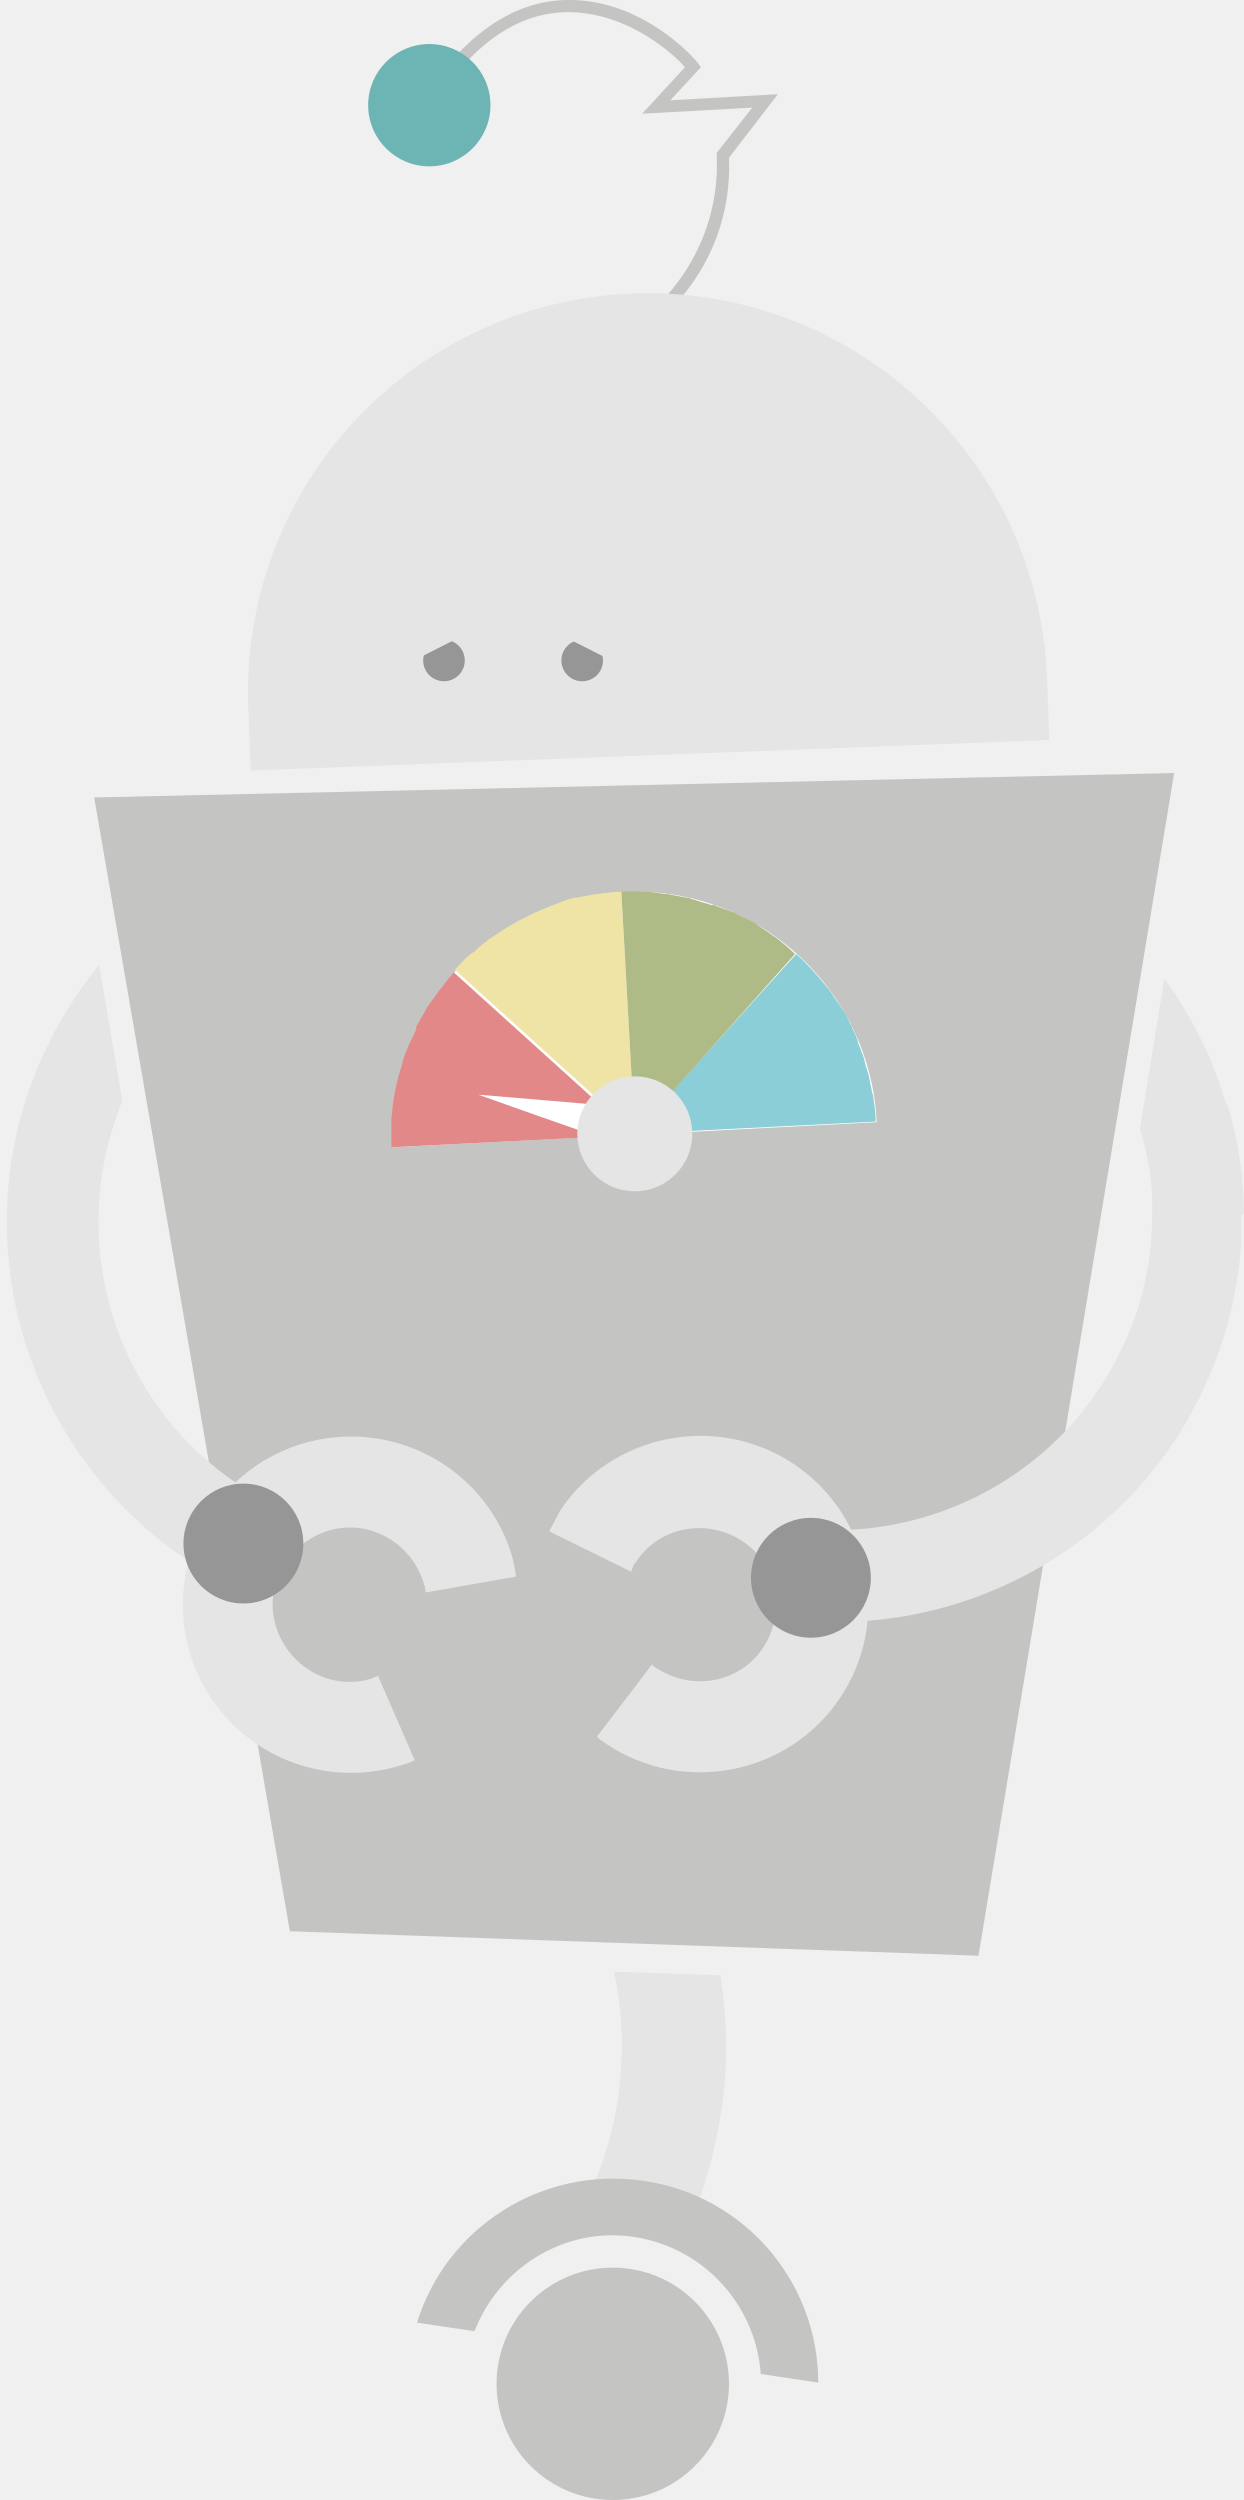
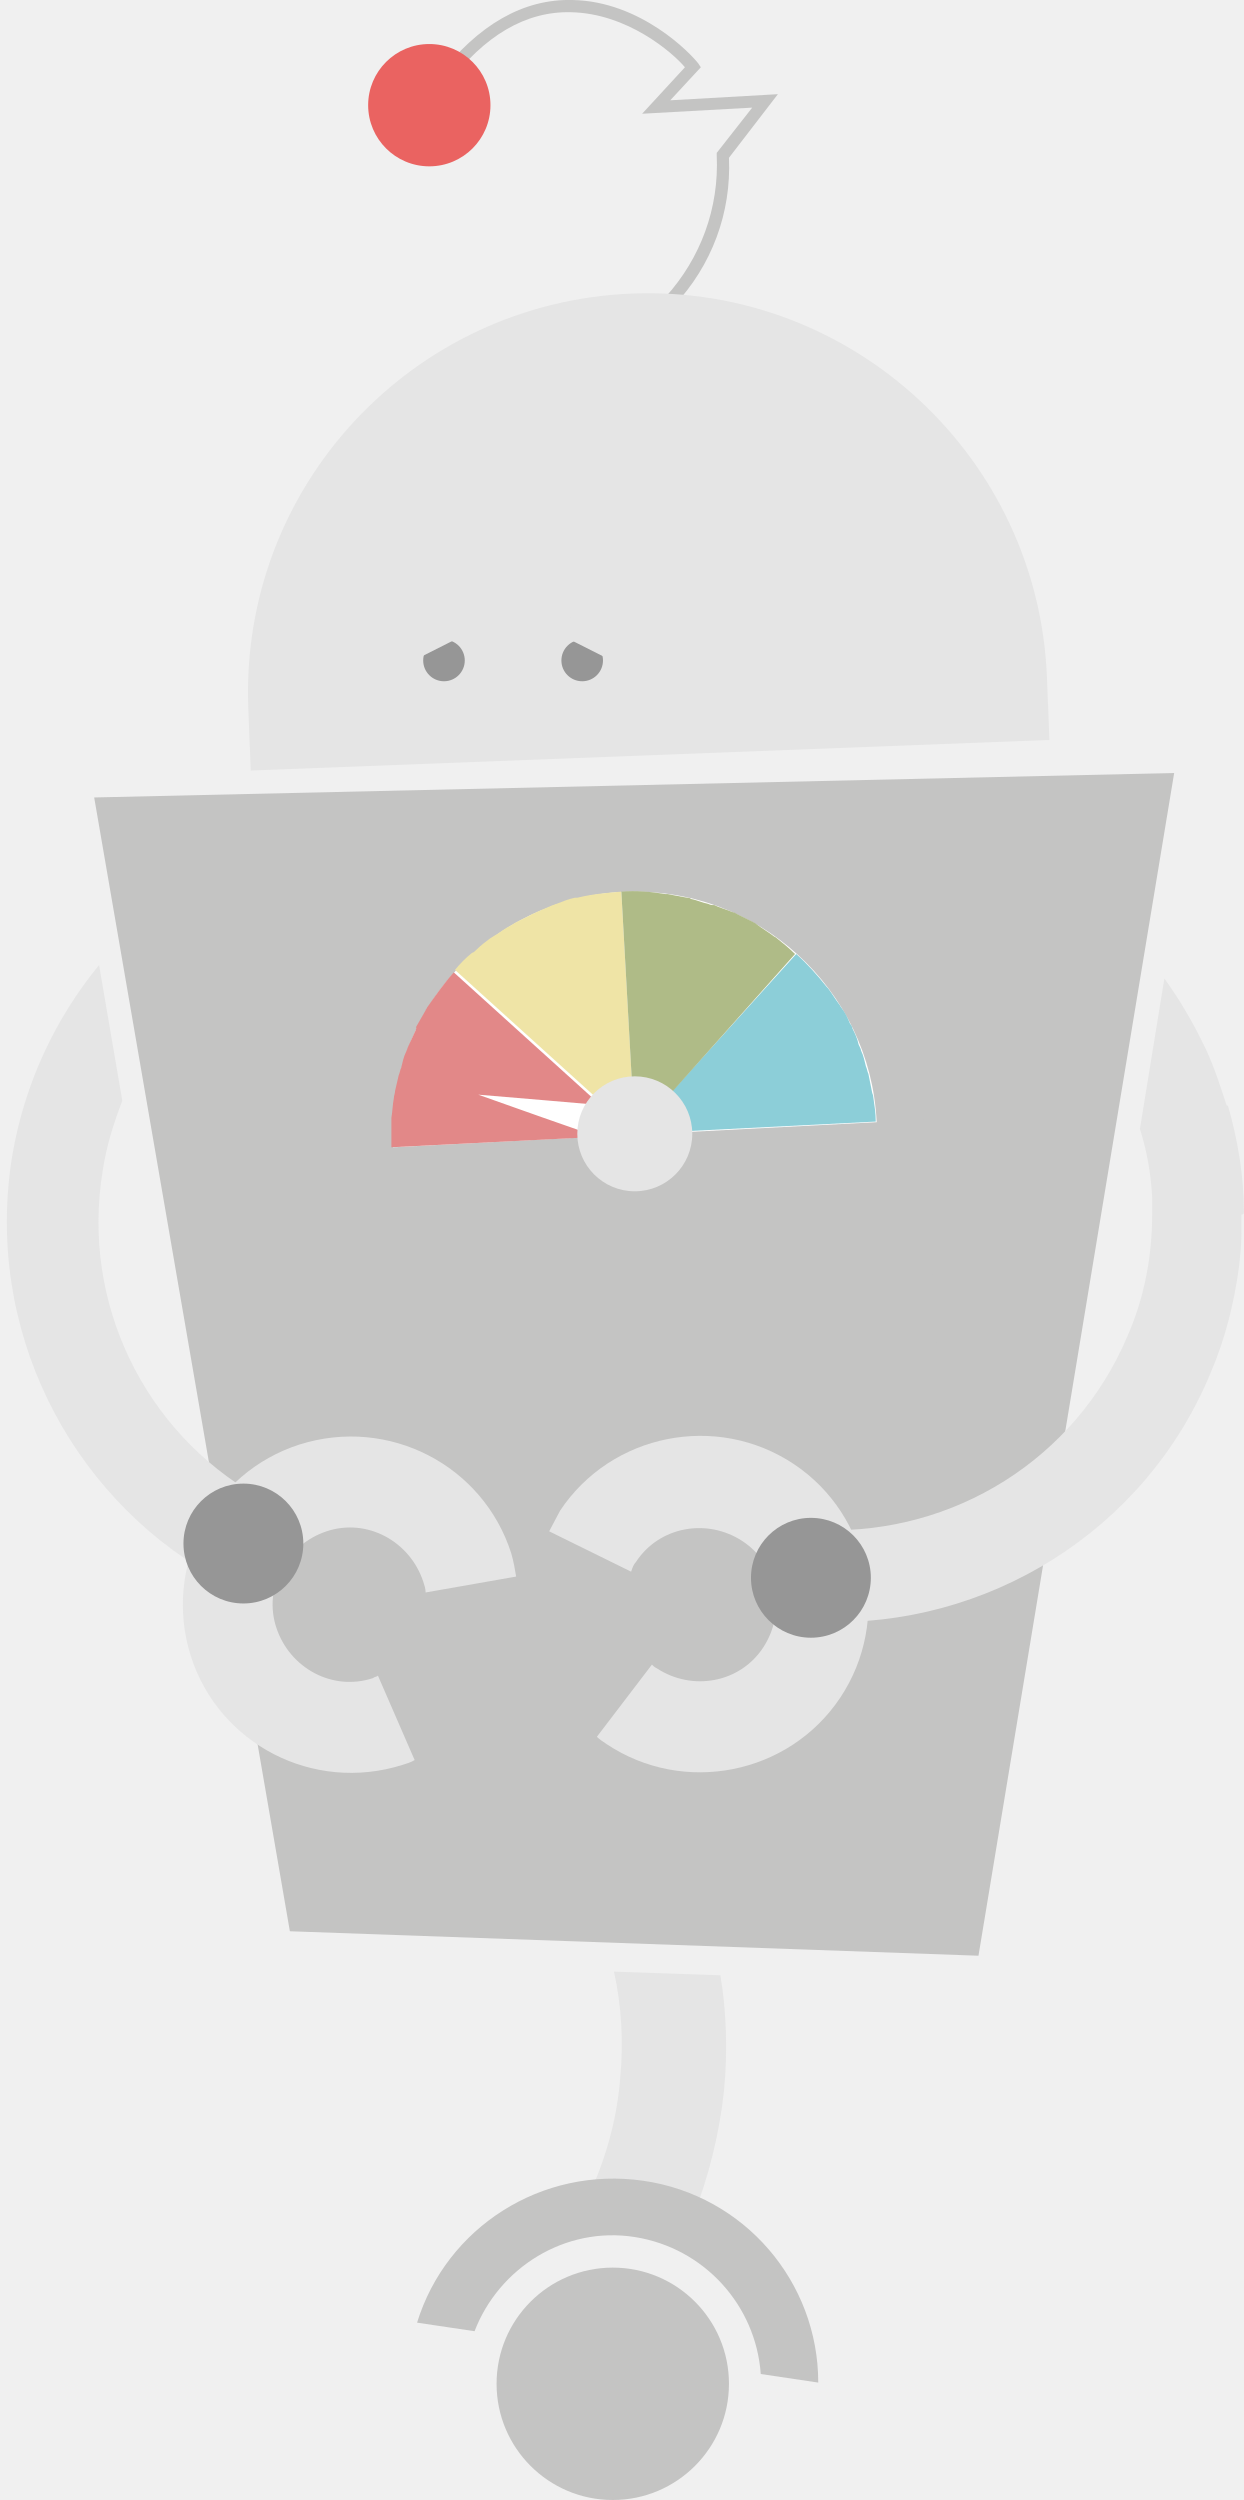
<svg xmlns="http://www.w3.org/2000/svg" id="robot-sad" class="robot-sad" width="101.7" height="204.4" viewBox="0 0 101.7 204.4" aria-hidden="true">
-   <style>.sad0{fill:none;stroke:#c4c4c3;stroke-miterlimit:10}.sad1{fill:#c4c4c3}.sad2{fill:#39c3de}.sad3{fill:none;stroke:#e5e5e5;stroke-width:4;stroke-miterlimit:10}.sad4{fill:#FFF}.sad5{fill:#e5e5e5}.sad6{fill:#969696}.sad7{fill:none;stroke:#f3b71b;stroke-miterlimit:10}.sad8{fill:#7fafb5}.sad9{fill:#e28888}.sad10{fill:#efe4a6}.sad11{fill:#8cced8}.sad12{fill:#afbb87}.sad13{fill:#6db4b5}</style>
+   <style>.sad0{fill:none;stroke:#c4c4c3;stroke-miterlimit:10}.sad1{fill:#c4c4c3}.sad2{fill:#39c3de}.sad3{fill:none;stroke:#e5e5e5;stroke-width:4;stroke-miterlimit:10}.sad4{fill:#FFF}.sad5{fill:#e5e5e5}.sad6{fill:#969696}.sad7{fill:none;stroke:#f3b71b;stroke-miterlimit:10}.sad8{fill:#7fafb5}.sad9{fill:#e28888}.sad10{fill:#efe4a6}.sad11{fill:#8cced8}.sad12{fill:#afbb87}.sad13{fill:#ea6361}</style>
  <path class="sad1" d="M55.1 25l-.7-.7c2.9-3.2 4.4-7.3 4.2-11.6v-.2l2.9-3.7-9 .5L56 5.5c-1-1.2-4.7-4.4-9.3-4.5-3.7-.1-7.1 1.9-10.1 5.9l-.8-.6c3.3-4.3 7-6.4 11-6.3 5.6.1 9.7 4.4 10.3 5.2l.2.3-2.5 2.7 8.8-.5-4 5.2c.2 4.5-1.4 8.8-4.5 12.1z" />
  <circle class="sad2" cx="184.2" cy="25.5" r="5" />
  <path class="sad3" d="M199.4 167.8l1.2 32.4" />
  <circle class="sad1" cx="200.6" cy="200.2" r="12" />
  <circle class="sad4" cx="200.6" cy="200.2" r="7.5" />
  <circle class="sad1" cx="200.6" cy="200.2" r="2" />
  <path class="sad5" d="M206 38.3c-18 0-32.7 14.6-32.7 32.7v5h65.3v-5c.1-18.1-14.5-32.7-32.6-32.7z" />
  <circle class="sad2" cx="190.3" cy="70.9" r="1.7" />
  <circle class="sad2" cx="201.7" cy="70.9" r="1.7" />
  <path class="sad5" d="M200.887 66.948l5 2.524-.947 1.874-5-2.523zM192.092 68.838l-5 2.524-.946-1.875 5-2.524z" />
  <path class="sad1" d="M237.1 172h-67.4l-12.9-96h93.3z" />
  <path class="sad5" d="M232.9 145.6c9.9-3.3 17.2-12.5 17.7-23.5.4-9.8-4.8-18.6-12.7-23.2l3.8-6.4c10.2 6 16.9 17.3 16.4 29.9-.5 14.3-10 26.1-22.8 30.3l-2.4-7.1z" />
  <path class="sad5" d="M223.3 160.7c.1 0 .3.1.5.1 3.4.8 6.7-1.3 7.5-4.6.8-3.4-1.3-6.7-4.6-7.5-3.4-.8-6.7 1.3-7.5 4.6-.1.3-.1.6-.1.9l-7.4-.7c.1-.6.1-1.3.3-1.9 1.8-7.4 9.2-12 16.6-10.2 7.4 1.8 12 9.2 10.2 16.6-1.8 7.4-9.2 12-16.6 10.2-.3-.1-.7-.2-1-.3l2.1-7.2z" />
  <circle class="sad6" cx="233.1" cy="149.5" r="4.9" />
  <circle class="sad5" cx="239.7" cy="95.6" r="3.7" />
  <path class="sad5" d="M172.7 146c-9.3-4.8-15-15-13.7-26 1.2-9.8 7.7-17.6 16.3-20.9l-2.7-7a33.5 33.5 0 0 0-21 27c-1.7 14.2 5.7 27.3 17.7 33.6l3.4-6.7z" />
  <path class="sad5" d="M179.7 162.5c-.2 0-.3 0-.5.1-3.4.3-6.4-2.3-6.7-5.8-.3-3.4 2.3-6.4 5.8-6.7 3.4-.3 6.4 2.3 6.7 5.8v.9l7.5.5c0-.6.1-1.3 0-1.9-.6-7.6-7.1-13.3-14.7-12.7-7.6.6-13.3 7.1-12.7 14.7.6 7.6 7.1 13.3 14.7 12.7.3 0 .7-.1 1-.1l-1.1-7.5z" />
  <circle class="sad6" cx="171.9" cy="149.9" r="4.9" />
  <circle class="sad5" cx="173.9" cy="95.6" r="3.7" />
  <path class="sad1" d="M239.7 114.7L217.8 76h-61l6.6 49.5z" />
  <circle class="sad4" cx="199" cy="106.2" r="19.8" />
  <path class="sad7" d="M199 88.9v29.6M203.6 89.5l-7.9 29.7M207.9 91.3l-15.2 26.4M211.6 94.1l-21.4 21.4M194.4 89.5l7.8 29M190.2 91.3l14.6 25.4M186.5 94.1l20.2 20.2" />
  <circle class="sad4" cx="199" cy="106.6" r="14.8" />
  <path class="sad8" d="M191.4 103.7l-7.7-.6 7.6 1.6 7.6 1.6c.6.1 1.1-.3 1.2-.9s-.3-1.1-.9-1.2l-7.8-.5z" />
  <circle class="sad5" cx="199" cy="106.2" r="4.7" />
  <path class="sad1" d="M169.9 106.2h62.3v28.9h-62.3z" />
  <g>
    <path class="sad5" d="M50.7 170c-.3 3.6-1.3 6.9-2.8 10 1.4-.1 2.8-.1 4.3.1s3 .7 4.4 1.3c1.3-3.3 2.2-6.8 2.6-10.5.3-3.2.2-6.4-.3-9.4l-8.7-.3c.6 2.7.8 5.7.5 8.8z" />
  </g>
  <path class="sad5" d="M51.7 24c-18 .7-32.1 15.8-31.4 33.9l.2 5.1 65.3-2.5-.2-5.1c-.7-18-15.9-32.1-33.9-31.4z" />
  <path class="sad1" d="M80 159.9l-56.3-2-16-92.7 88.3-2z" />
  <circle class="sad4" cx="51.9" cy="92.7" r="19.8" />
  <path class="sad1" d="M76.63 111.32l-47.44 2.46-1.026-19.773 47.44-2.462z" />
  <path class="sad9" d="M37.1 79.5c-.8.9-1.5 1.9-2.2 2.9 0 .1-.1.1-.1.2-.3.5-.5.9-.8 1.4.1 0 0 .1 0 .2-.2.4-.4.9-.6 1.3-.1.2-.1.3-.2.5-.2.4-.3.9-.4 1.3-.1.2-.1.4-.2.6-.1.4-.2.9-.3 1.3 0 .2-.1.4-.1.6-.1.5-.1 1-.2 1.6v2.4l19.8-1-14.7-13.3z" />
  <path class="sad10" d="M50.8 72.9c-1.2.1-2.4.2-3.6.5H47c-.5.1-1 .3-1.5.5-.1 0-.2.1-.3.1-.5.2-.9.4-1.4.6-.1.1-.3.1-.4.2l-1.2.6c-.2.1-.3.2-.5.3-.4.2-.8.5-1.1.7-.2.1-.3.2-.5.3-.4.3-.8.6-1.2 1-.1.1-.2.2-.3.2-.5.4-1 .9-1.4 1.4l14.7 13.3-1.1-19.7z" />
  <path class="sad11" d="M65.1 78c.9.8 1.7 1.7 2.5 2.7l.1.1c.3.4.6.9.9 1.3.1.1.1.2.2.3.3.4.5.8.7 1.3.1.1.2.3.2.4.2.4.4.8.5 1.3.1.2.2.4.2.5.2.4.3.9.4 1.3.1.2.1.4.2.6l.3 1.5c0 .1.1.2.1.4.1.7.2 1.3.2 2l-19.8 1L65.1 78z" />
  <path class="sad12" d="M50.8 72.9c1.2-.1 2.4 0 3.6.2h.2c.5.1 1 .2 1.6.3.1 0 .2 0 .3.1.5.1.9.3 1.4.4.2.1.3.1.5.1.4.2.8.3 1.3.5.2.1.4.1.5.2l1.2.6c.2.1.4.2.5.3.4.3.9.6 1.3.9.1.1.2.1.3.2.5.4 1 .8 1.5 1.3L51.9 92.7l-1.1-19.8z" />
  <path class="sad4" d="M50.6 90.5c.8.2 1.3.9 1.1 1.7-.2.8-.9 1.3-1.7 1.1s-10.9-3.8-10.9-3.8 10.8.9 11.5 1z" />
  <circle class="sad5" cx="51.9" cy="92.7" r="4.7" />
  <path class="sad1" d="M38.8 190.6c2-5.2 7.4-8.6 13.1-7.7 5.7.9 9.9 5.6 10.3 11.2l4.7.7c0-8.2-6-15.3-14.3-16.5-8.3-1.2-16.1 3.8-18.5 11.6l4.7.7z" />
  <circle class="sad1" cx="50.1" cy="194.9" r="9.5" />
  <g>
    <circle class="sad6" cx="36.3" cy="54" r="1.7" />
    <circle class="sad6" cx="47.6" cy="54" r="1.7" />
    <path class="sad5" d="M46.862 50.072l5 2.524-.948 1.874-5-2.524zM37.975 51.906l-5 2.524-.946-1.875 4.998-2.524z" />
  </g>
  <path class="sad5" d="M101.7 99.1c0-3-.5-5.9-1.3-8.7h-.1c-.5-1.5-1-3.1-1.7-4.6-1-2.1-2.1-4-3.4-5.8l-2 12.3c.6 1.9.9 3.7 1 5.6v1.4c0 3.3-.6 6.7-2 9.9-4.3 10.2-14.3 16.2-24.8 15.9l-.3 7.5c13.5.5 26.5-7.3 31.9-20.4 1.2-2.8 1.9-5.7 2.3-8.6.1-.9.2-1.9.2-2.8v-1.5c.2 0 .2-.1.2-.2zM8.4 95.7c.3-2 .9-3.9 1.6-5.7L8.1 78.9C4.5 83.3 2 88.6 1 94.5c-2.3 14.1 4.6 27.6 16.3 34.3l3.7-6.5c-9.1-5.2-14.4-15.7-12.6-26.6z" />
  <g>
    <path class="sad5" d="M30.9 137c-.1.1-.3.1-.4.2-3.3 1.1-6.8-.8-7.9-4.1-1.1-3.3.8-6.8 4.1-7.9 3.3-1.1 6.8.8 7.9 4.1.1.3.2.6.2.9l7.4-1.3c-.1-.6-.2-1.2-.4-1.9-2.3-7.2-10-11.2-17.3-8.9-7.2 2.3-11.2 10-8.9 17.3 2.3 7.2 10 11.2 17.3 8.9.3-.1.7-.2 1-.4l-3-6.9z" />
    <circle class="sad6" cx="19.9" cy="126.2" r="4.9" />
  </g>
  <g>
    <path class="sad5" d="M53.3 136.1c.1.1.2.2.4.3 2.9 1.9 6.8 1.2 8.7-1.7 1.9-2.9 1.2-6.8-1.7-8.7-2.9-1.9-6.8-1.2-8.7 1.7-.2.2-.3.5-.4.8l-6.7-3.3c.3-.6.6-1.1.9-1.7 4.2-6.3 12.8-8 19.1-3.8 6.3 4.2 8 12.8 3.8 19.1-4.2 6.3-12.8 8-19.1 3.8-.3-.2-.6-.4-.8-.6l4.5-5.9z" />
    <circle class="sad6" cx="66.3" cy="129" r="4.9" />
  </g>
  <circle class="sad13" cx="35.1" cy="8.6" r="5" />
</svg>
